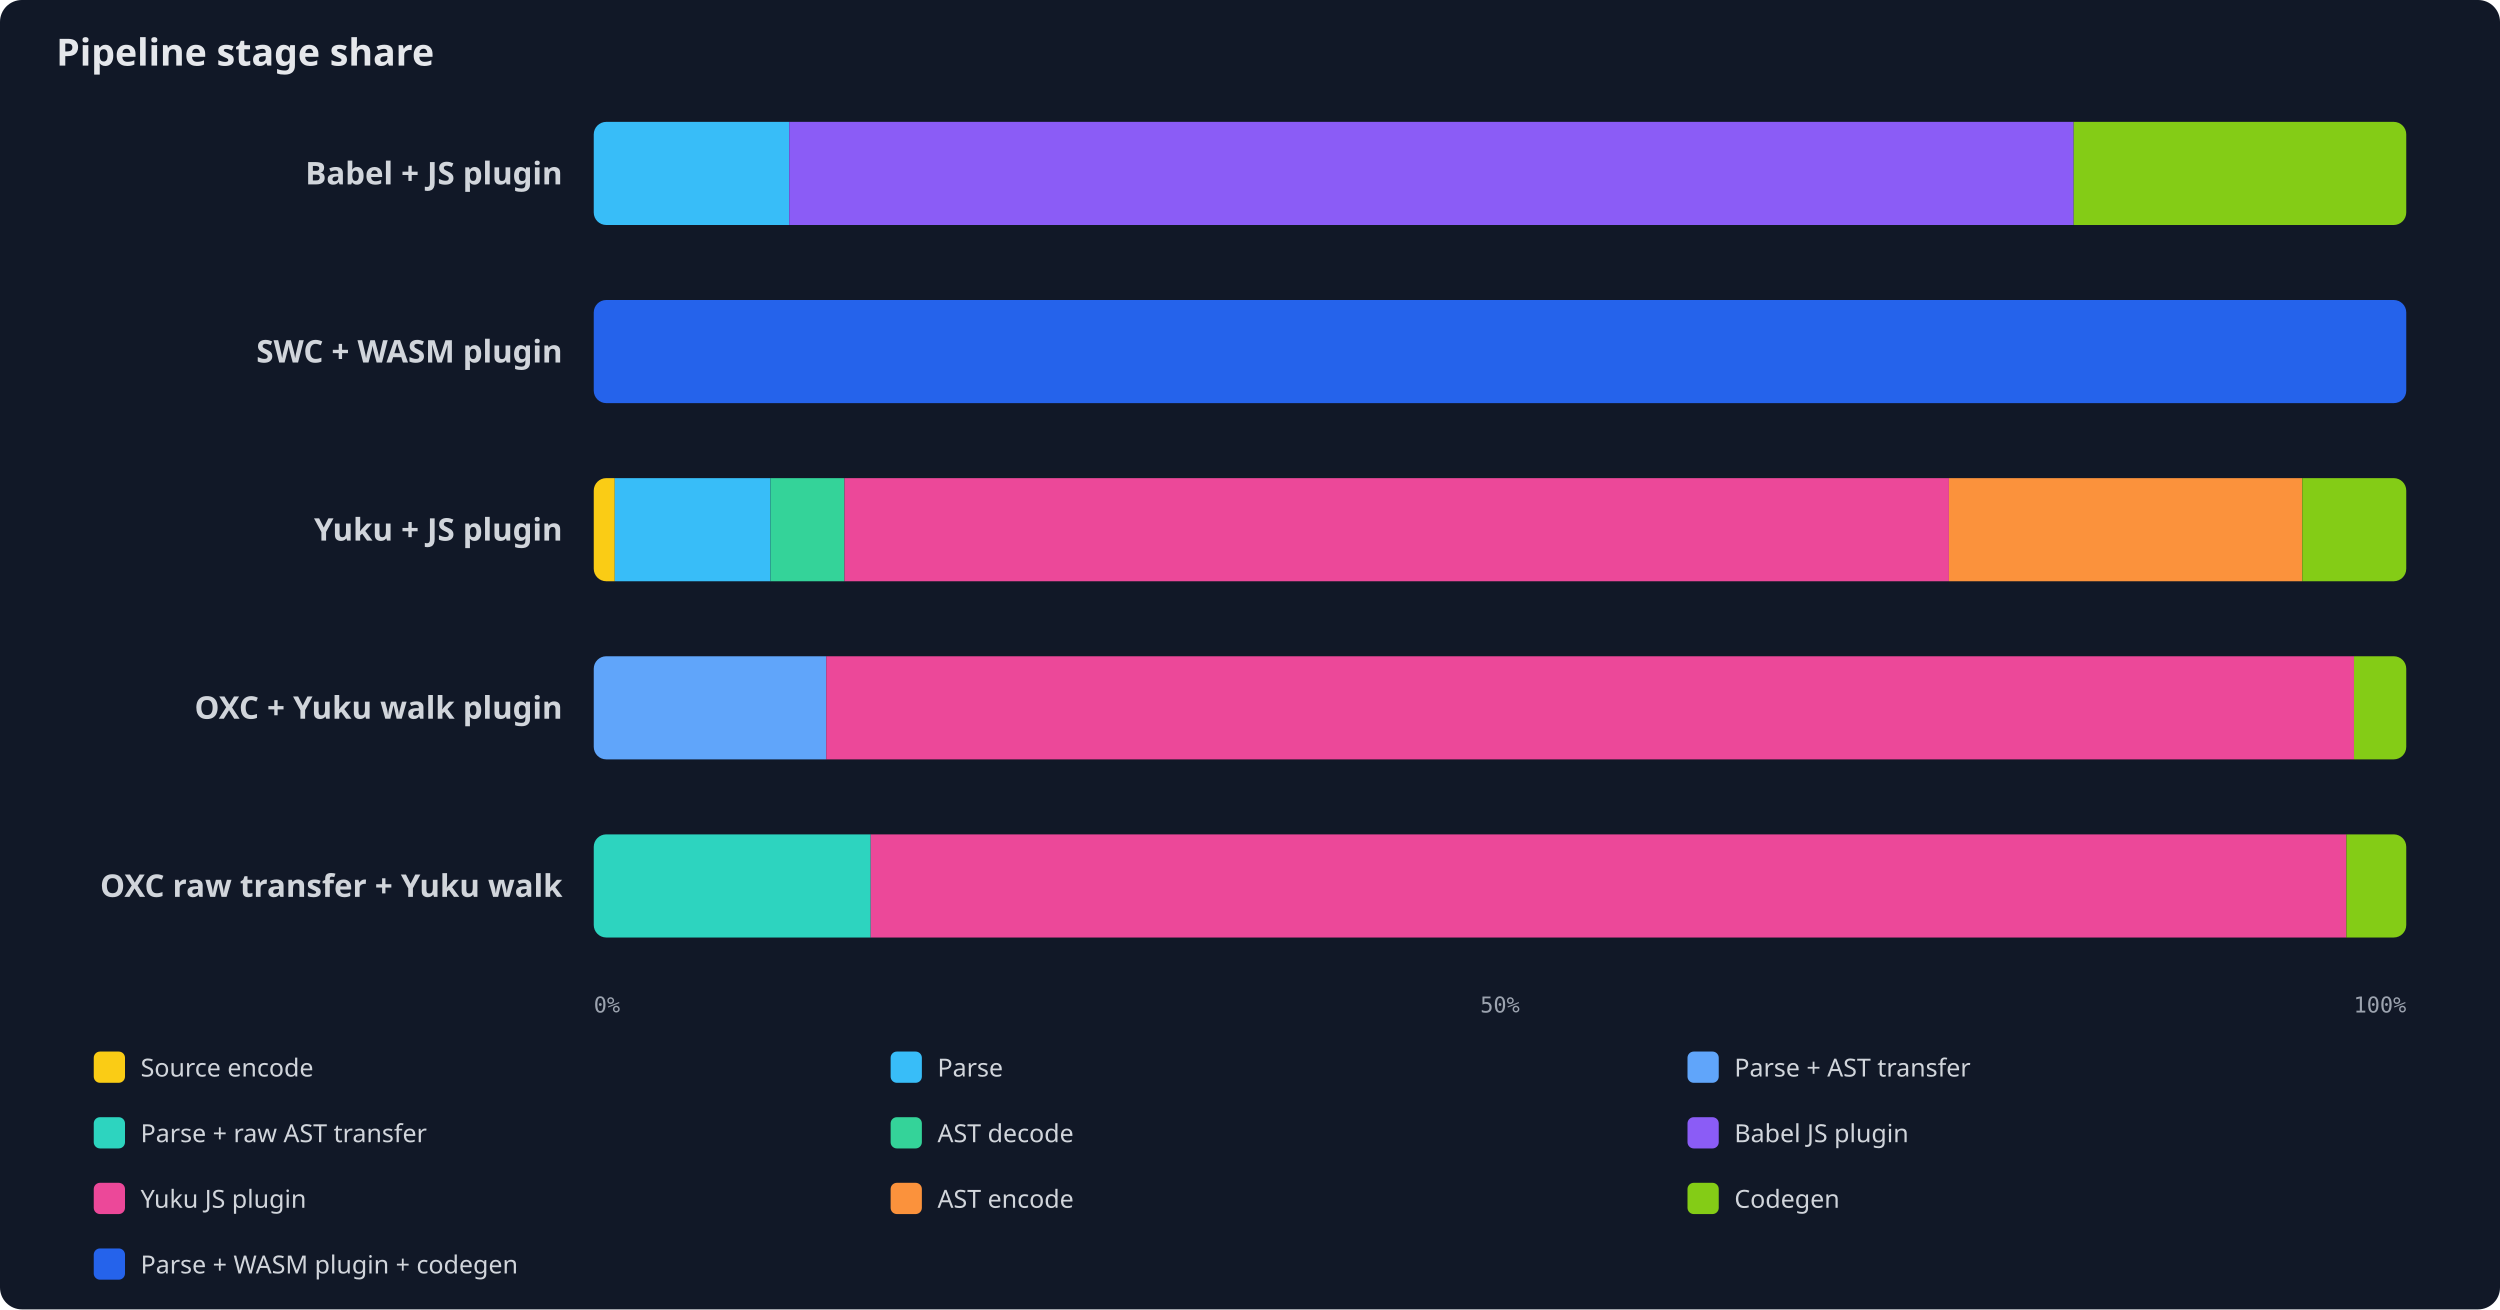
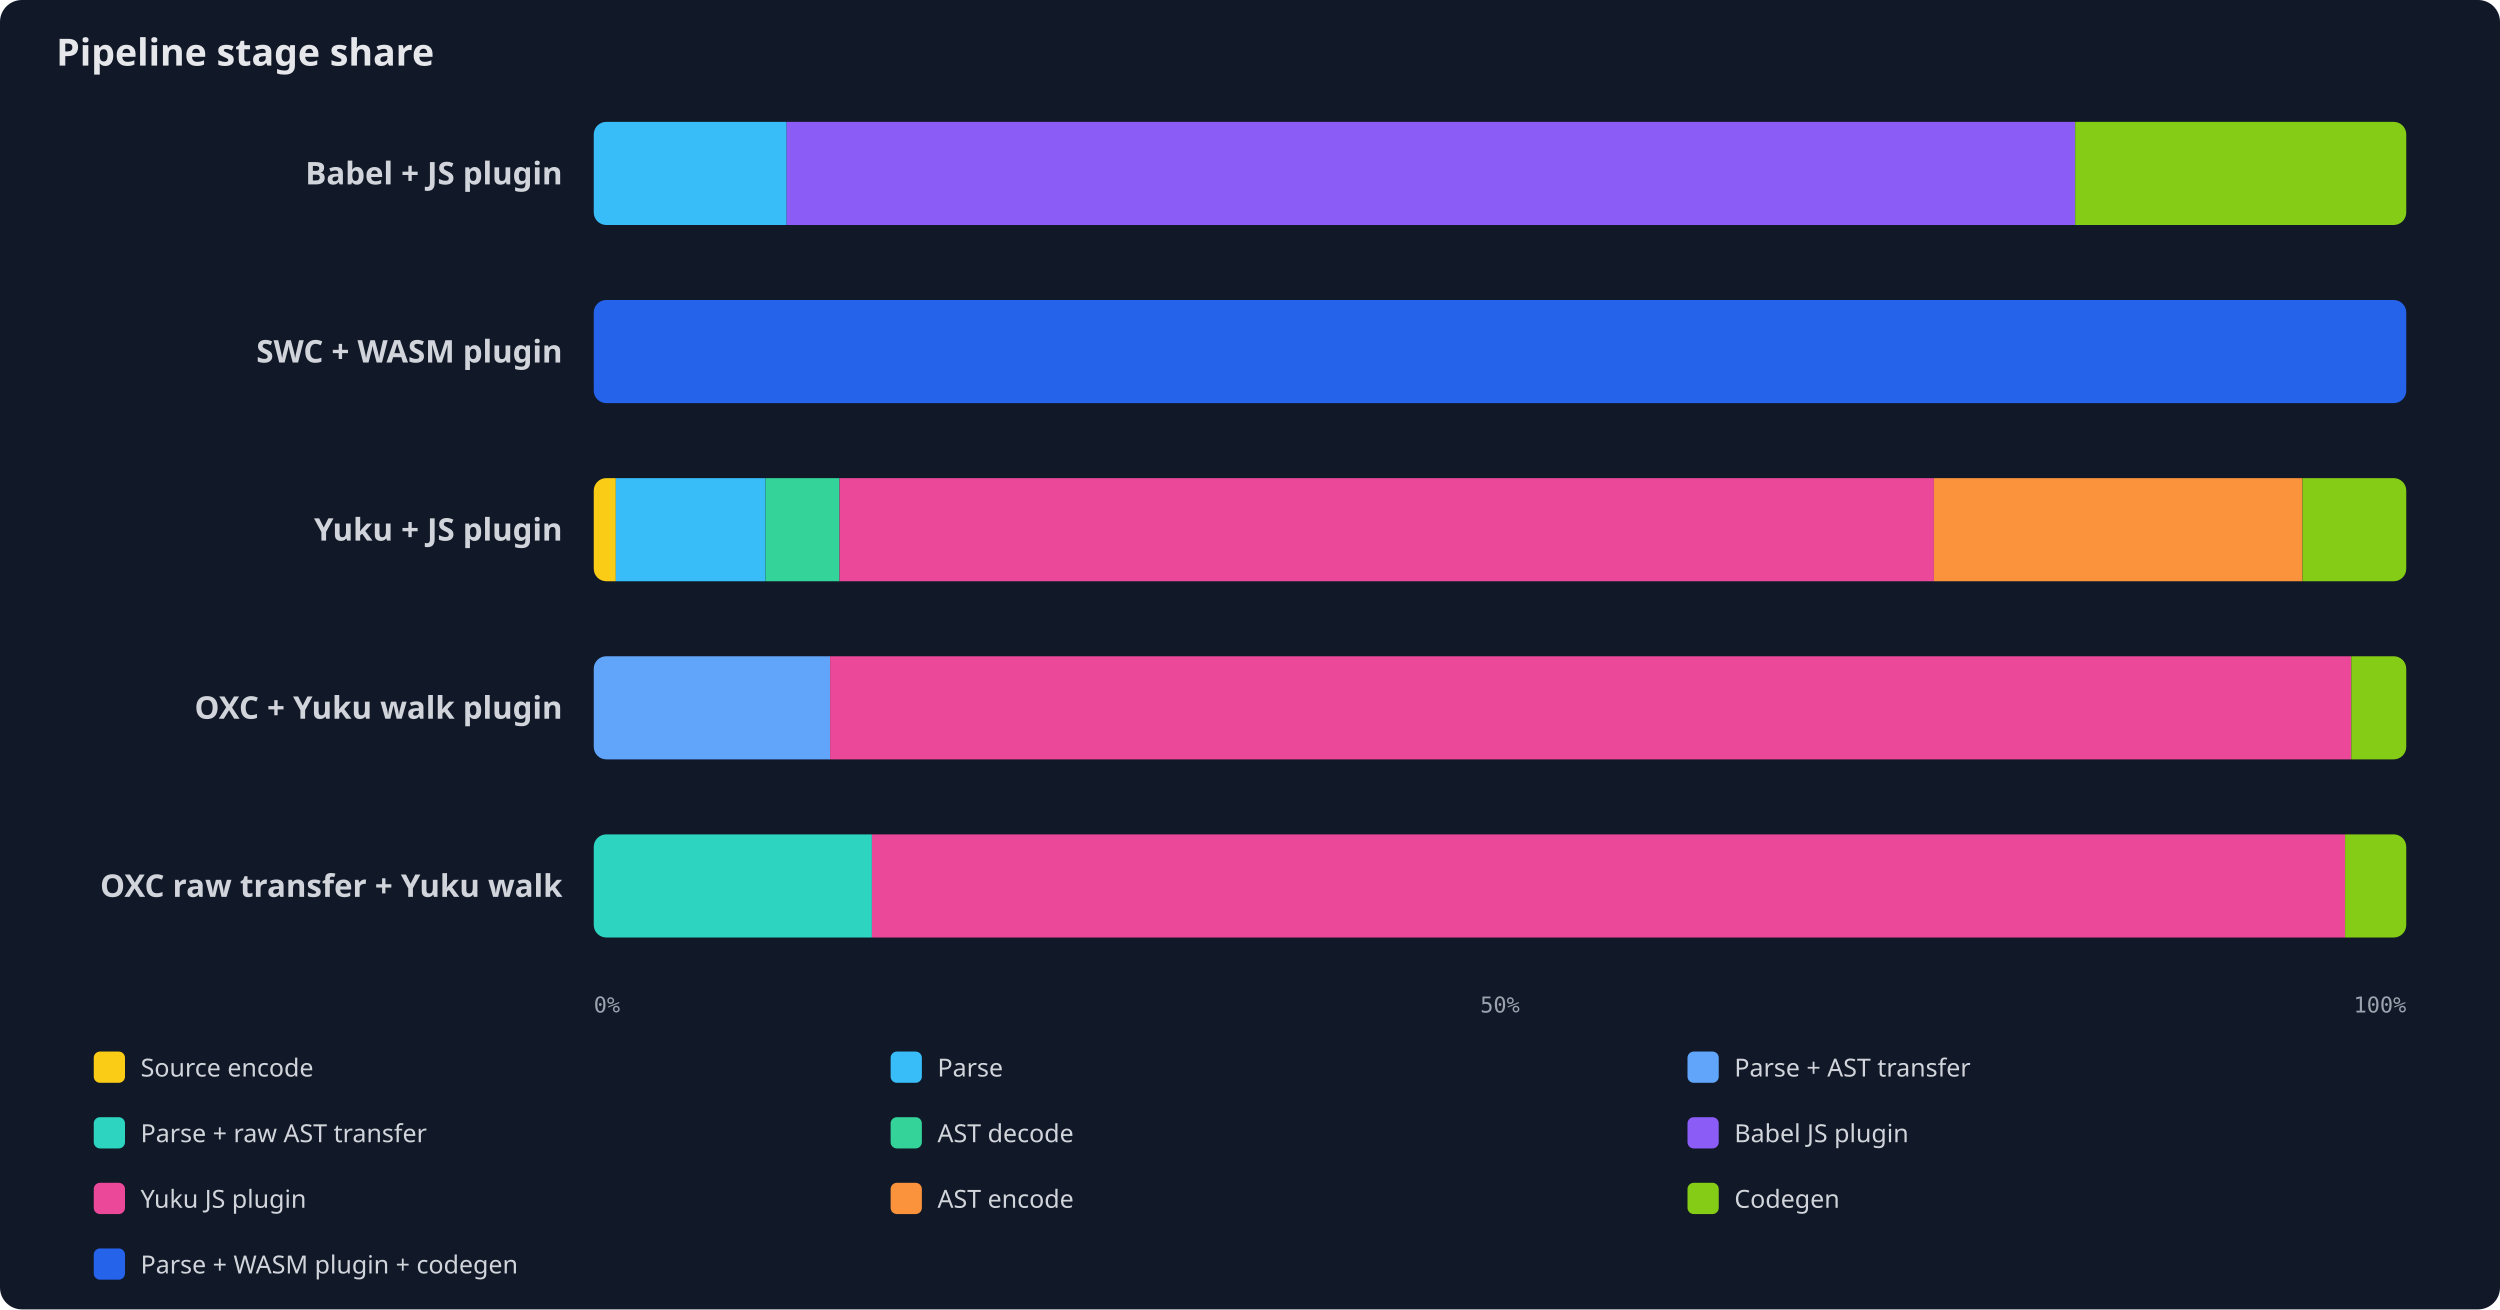
<svg xmlns="http://www.w3.org/2000/svg" width="1600" height="838" viewBox="0 0 1600 838" role="img" aria-label="Styled-components transform stage shares">
  <style>
      .title { fill: #e5e7eb; font: 700 24px system-ui, sans-serif; }
      .label { fill: #d1d5db; font: 600 20px system-ui, sans-serif; }
      .legend { fill: #d1d5db; font: 16px system-ui, sans-serif; }
      .axis { fill: #9ca3af; font: 14px ui-monospace, monospace; }
    </style>
  <rect width="100%" height="100%" rx="14" fill="#111827" />
  <text x="36" y="42" class="title">Pipeline stage share</text>
  <text x="360" y="118" text-anchor="end" class="label">
        Babel + JS plugin
      </text>
  <g clip-path="url(#row-0)">
-     <rect x="380.00" y="78" width="125.09" height="66" fill="#38bdf8" />
-     <rect x="505.09" y="78" width="822.07" height="66" fill="#8b5cf6" />
-     <rect x="1327.16" y="78" width="212.84" height="66" fill="#84cc16" />
+     <rect x="380.00" y="78" width="123.46" height="66" fill="#38bdf8" />
+     <rect x="503.46" y="78" width="824.66" height="66" fill="#8b5cf6" />
+     <rect x="1328.12" y="78" width="211.88" height="66" fill="#84cc16" />
  </g>
  <clipPath id="row-0">
    <rect x="380" y="78" width="1160" height="66" rx="8" />
  </clipPath>
  <text x="360" y="232" text-anchor="end" class="label">
        SWC + WASM plugin
      </text>
  <g clip-path="url(#row-1)">
    <rect x="380.00" y="192" width="1160.00" height="66" fill="#2563eb" />
  </g>
  <clipPath id="row-1">
    <rect x="380" y="192" width="1160" height="66" rx="8" />
  </clipPath>
  <text x="360" y="346" text-anchor="end" class="label">
        Yuku + JS plugin
      </text>
  <g clip-path="url(#row-2)">
-     <rect x="380.00" y="306" width="13.46" height="66" fill="#facc15" />
-     <rect x="393.46" y="306" width="99.62" height="66" fill="#38bdf8" />
-     <rect x="493.08" y="306" width="47.38" height="66" fill="#34d399" />
-     <rect x="540.46" y="306" width="706.86" height="66" fill="#ec4899" />
-     <rect x="1247.32" y="306" width="226.14" height="66" fill="#fb923c" />
-     <rect x="1473.47" y="306" width="66.53" height="66" fill="#84cc16" />
+     <rect x="380.00" y="306" width="14.14" height="66" fill="#facc15" />
+     <rect x="394.14" y="306" width="95.78" height="66" fill="#38bdf8" />
+     <rect x="489.92" y="306" width="47.37" height="66" fill="#34d399" />
+     <rect x="537.29" y="306" width="700.41" height="66" fill="#ec4899" />
+     <rect x="1237.70" y="306" width="235.91" height="66" fill="#fb923c" />
+     <rect x="1473.61" y="306" width="66.39" height="66" fill="#84cc16" />
  </g>
  <clipPath id="row-2">
    <rect x="380" y="306" width="1160" height="66" rx="8" />
  </clipPath>
  <text x="360" y="460" text-anchor="end" class="label">
        OXC + Yuku walk plugin
      </text>
  <g clip-path="url(#row-3)">
-     <rect x="380.00" y="420" width="148.81" height="66" fill="#60a5fa" />
-     <rect x="528.81" y="420" width="977.73" height="66" fill="#ec4899" />
-     <rect x="1506.54" y="420" width="33.46" height="66" fill="#84cc16" />
+     <rect x="380.00" y="420" width="151.26" height="66" fill="#60a5fa" />
+     <rect x="531.26" y="420" width="973.55" height="66" fill="#ec4899" />
+     <rect x="1504.81" y="420" width="35.19" height="66" fill="#84cc16" />
  </g>
  <clipPath id="row-3">
    <rect x="380" y="420" width="1160" height="66" rx="8" />
  </clipPath>
  <text x="360" y="574" text-anchor="end" class="label">
        OXC raw transfer + Yuku walk
      </text>
  <g clip-path="url(#row-4)">
-     <rect x="380.00" y="534" width="177.26" height="66" fill="#2dd4bf" />
-     <rect x="557.26" y="534" width="944.45" height="66" fill="#ec4899" />
-     <rect x="1501.71" y="534" width="38.29" height="66" fill="#84cc16" />
+     <rect x="380.00" y="534" width="178.03" height="66" fill="#2dd4bf" />
+     <rect x="558.03" y="534" width="942.82" height="66" fill="#ec4899" />
+     <rect x="1500.85" y="534" width="39.15" height="66" fill="#84cc16" />
  </g>
  <clipPath id="row-4">
    <rect x="380" y="534" width="1160" height="66" rx="8" />
  </clipPath>
  <text x="380" y="648" class="axis">0%</text>
  <text x="960" y="648" text-anchor="middle" class="axis">50%</text>
  <text x="1540" y="648" text-anchor="end" class="axis">100%</text>
  <rect x="60" y="673" width="20" height="20" rx="4" fill="#facc15" />
  <text x="90" y="689" class="legend">Source encode</text>
  <rect x="570" y="673" width="20" height="20" rx="4" fill="#38bdf8" />
  <text x="600" y="689" class="legend">Parse</text>
  <rect x="1080" y="673" width="20" height="20" rx="4" fill="#60a5fa" />
  <text x="1110" y="689" class="legend">Parse + AST transfer</text>
  <rect x="60" y="715" width="20" height="20" rx="4" fill="#2dd4bf" />
  <text x="90" y="731" class="legend">Parse + raw AST transfer</text>
  <rect x="570" y="715" width="20" height="20" rx="4" fill="#34d399" />
  <text x="600" y="731" class="legend">AST decode</text>
  <rect x="1080" y="715" width="20" height="20" rx="4" fill="#8b5cf6" />
  <text x="1110" y="731" class="legend">Babel JS plugin</text>
  <rect x="60" y="757" width="20" height="20" rx="4" fill="#ec4899" />
  <text x="90" y="773" class="legend">Yuku JS plugin</text>
  <rect x="570" y="757" width="20" height="20" rx="4" fill="#fb923c" />
  <text x="600" y="773" class="legend">AST encode</text>
  <rect x="1080" y="757" width="20" height="20" rx="4" fill="#84cc16" />
  <text x="1110" y="773" class="legend">Codegen</text>
  <rect x="60" y="799" width="20" height="20" rx="4" fill="#2563eb" />
  <text x="90" y="815" class="legend">Parse + WASM plugin + codegen</text>
</svg>
